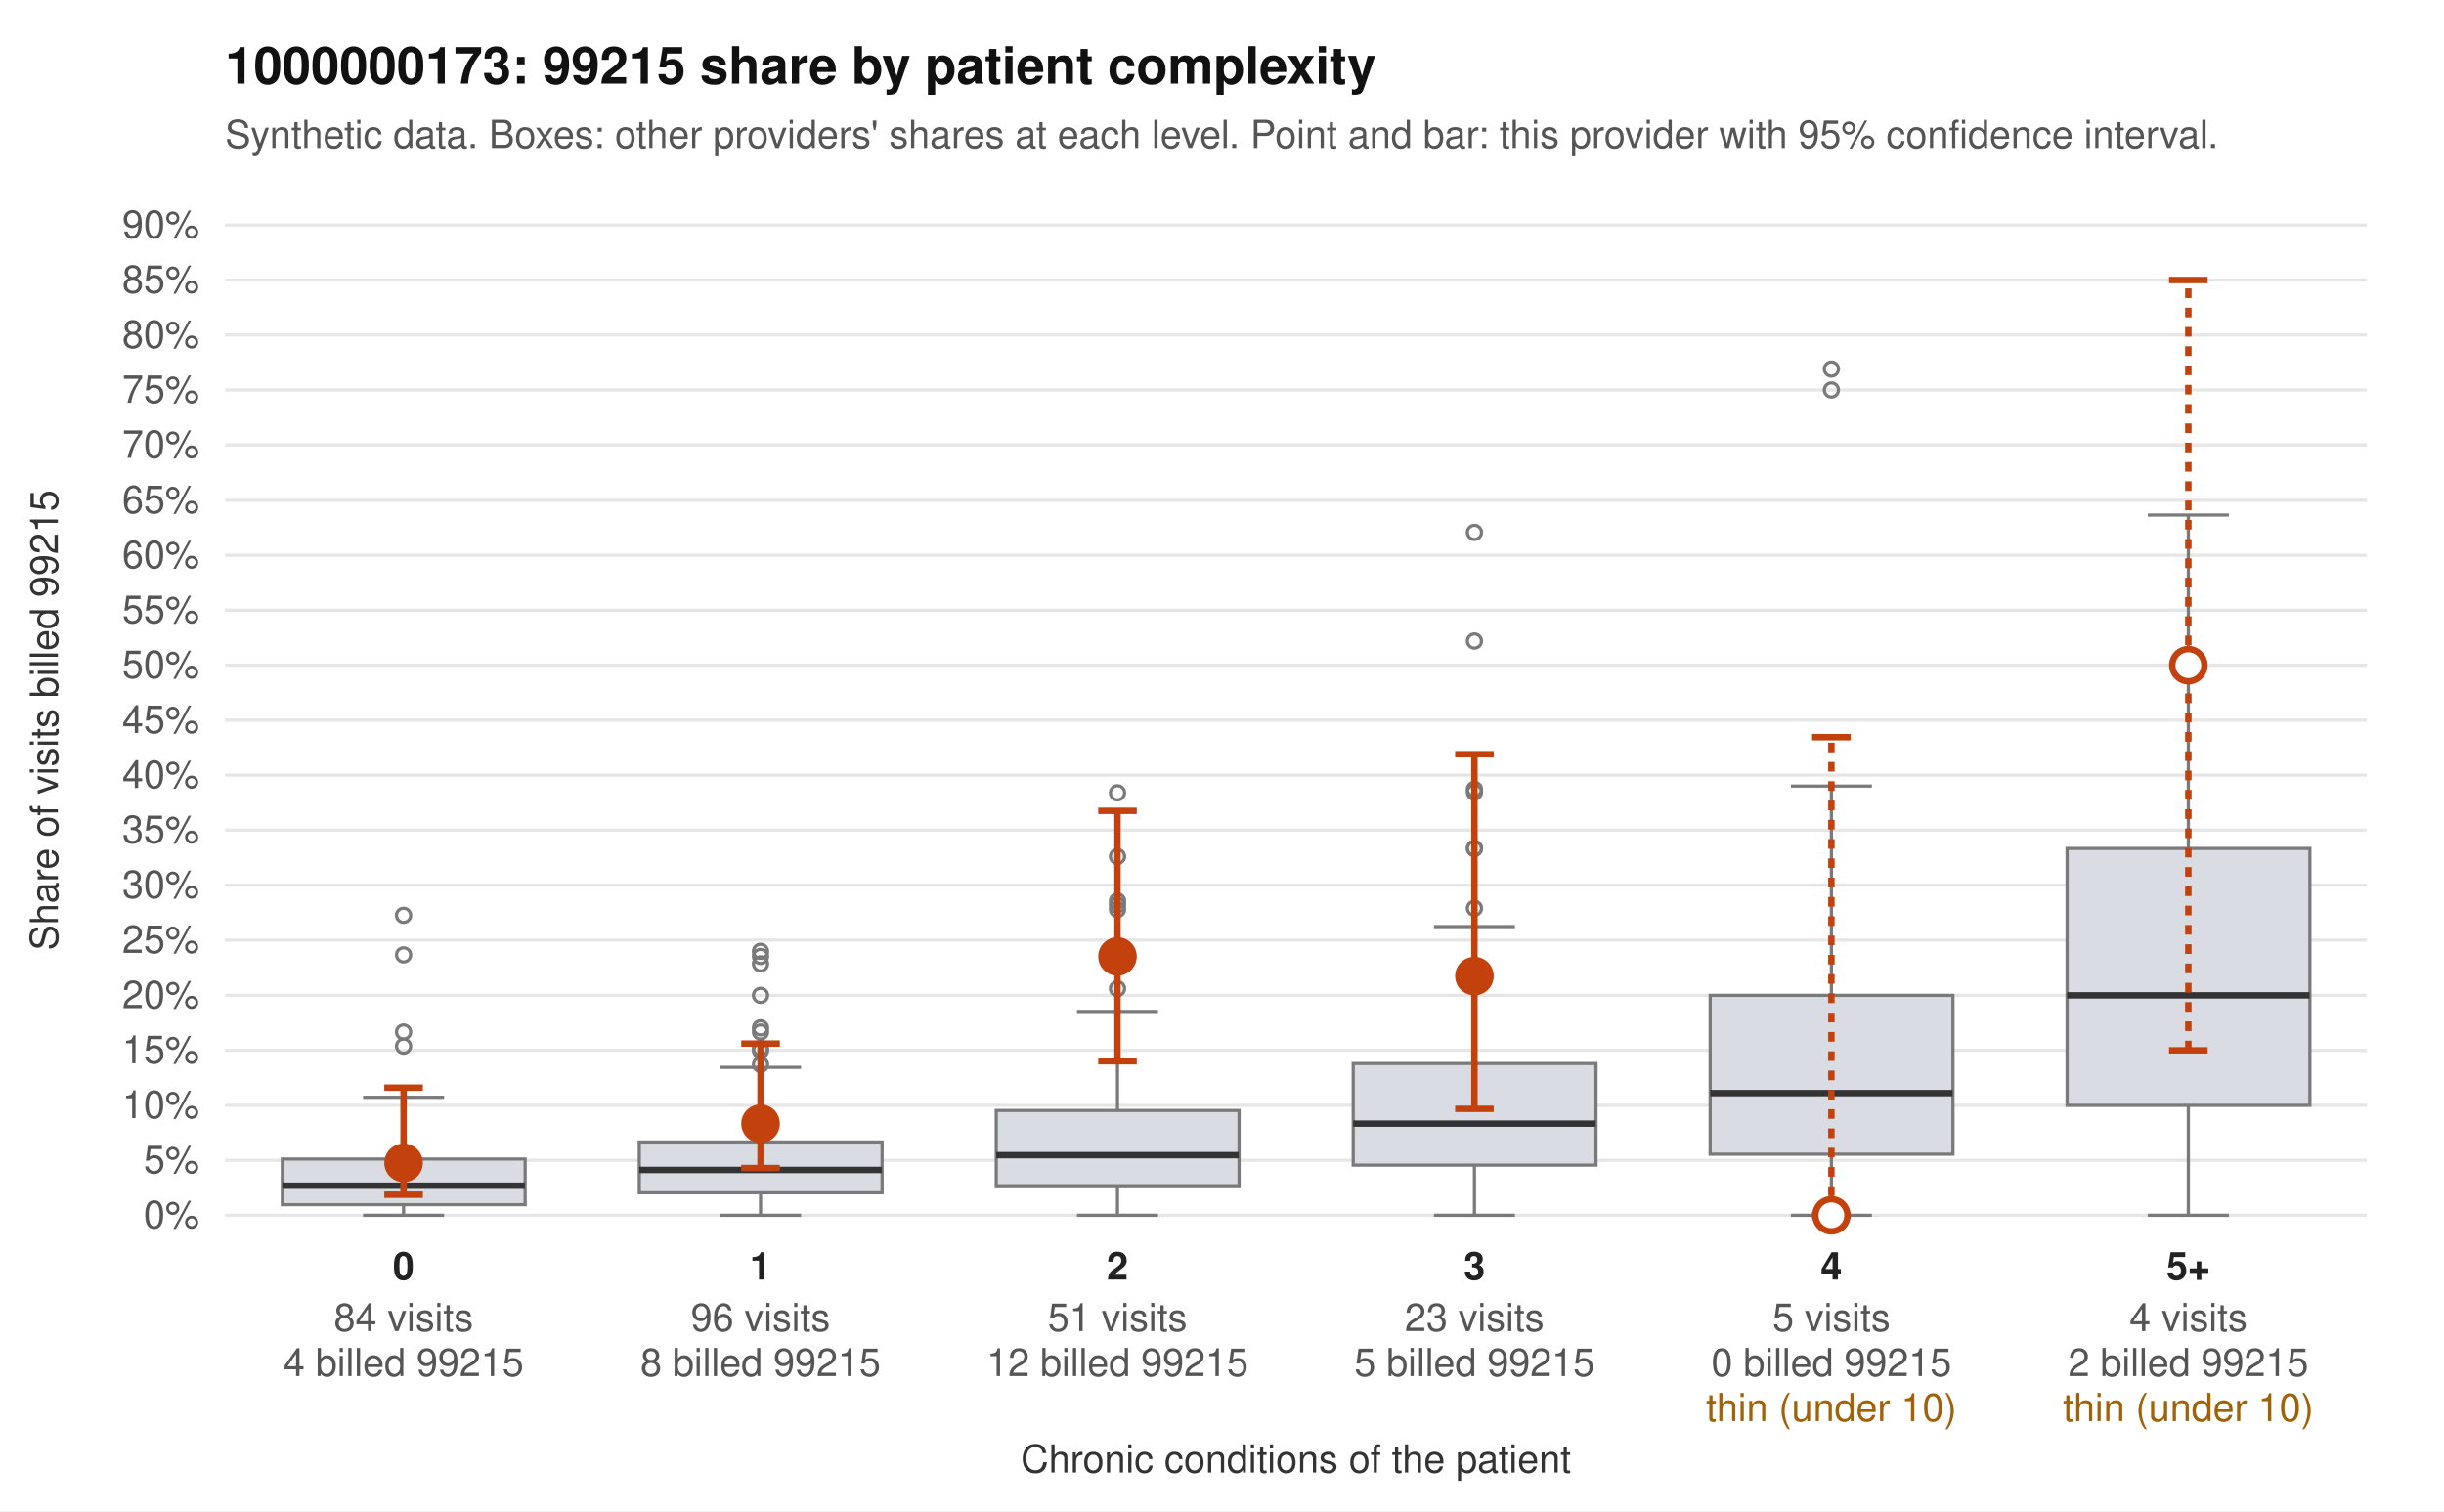
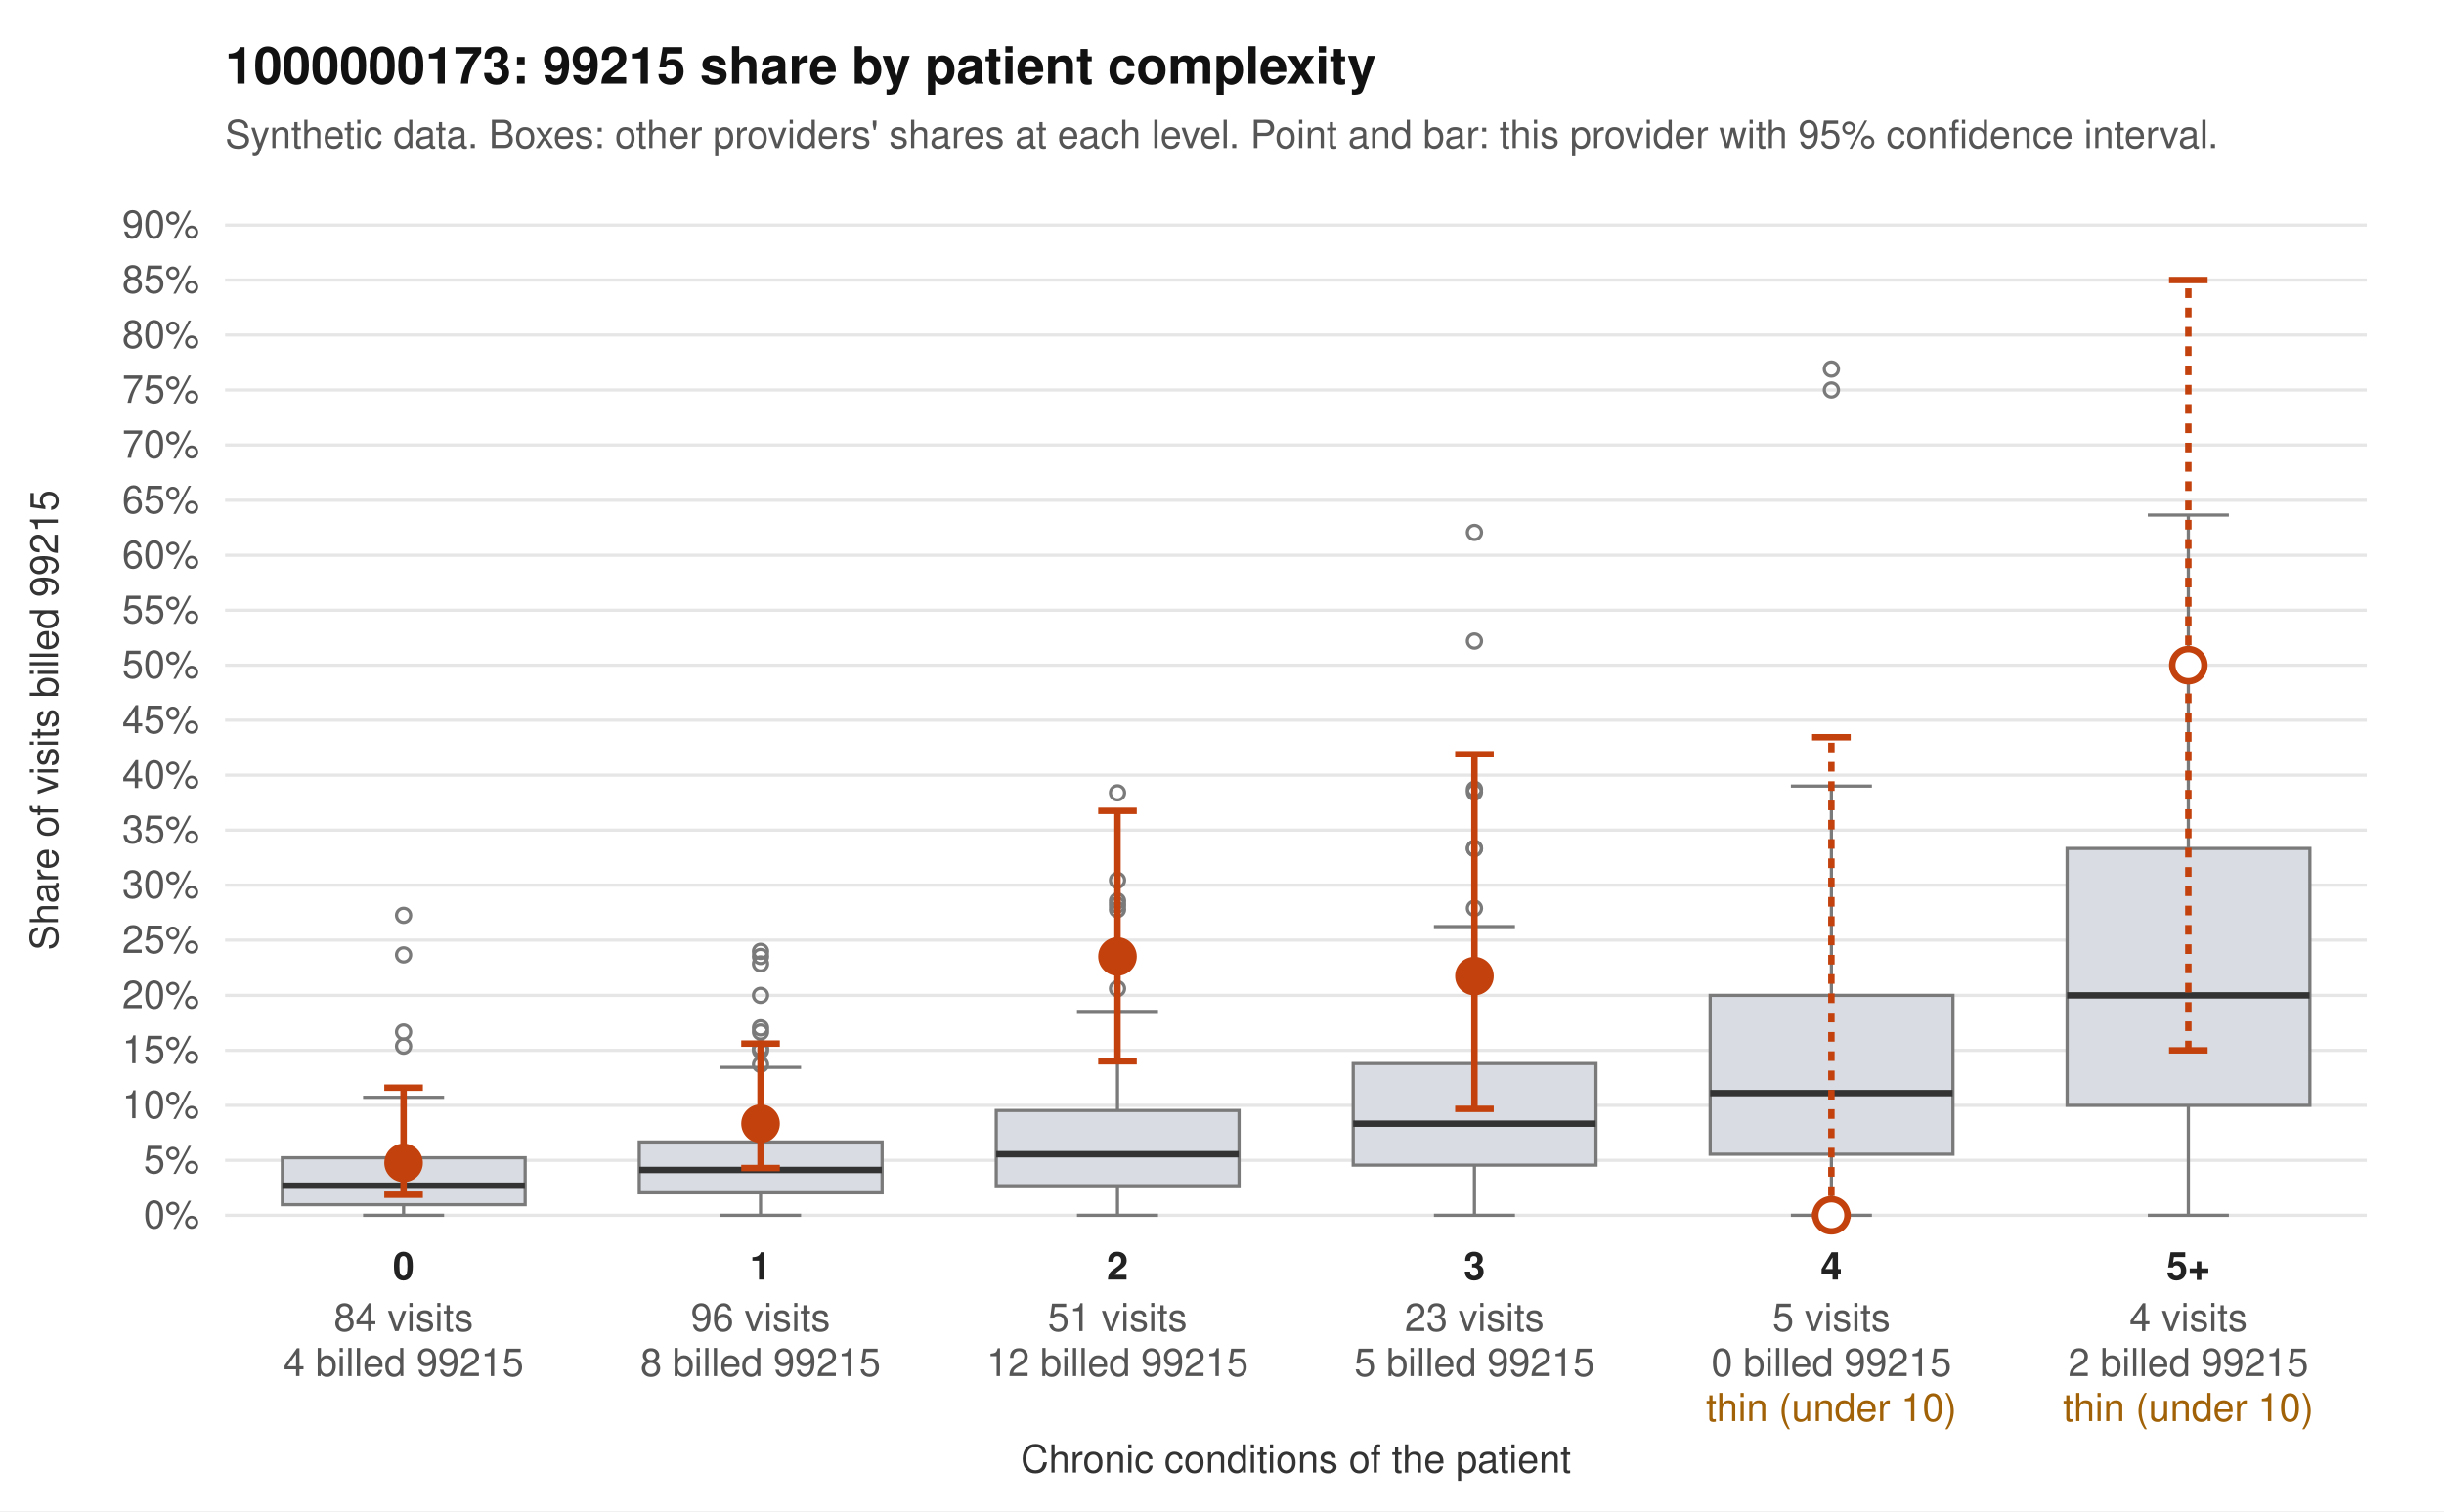
<svg xmlns="http://www.w3.org/2000/svg" viewBox="0 0 760 470" width="760" height="470" font-family="Helvetica, Arial, sans-serif" font-size="12">
  <rect width="760" height="470" fill="#ffffff" />
  <text x="70" y="26" font-size="16" font-weight="bold" fill="#111">1000000173: 99215 share by patient complexity</text>
  <text x="70" y="46" fill="#555">Synthetic data. Boxes: other providers' shares at each level. Point and bar: this provider with 95% confidence interval.</text>
  <line x1="70" y1="378.0" x2="736" y2="378.0" stroke="#e6e6e6" />
  <text x="62" y="382.0" text-anchor="end" fill="#555">0%</text>
  <line x1="70" y1="360.9" x2="736" y2="360.9" stroke="#e6e6e6" />
  <text x="62" y="364.9" text-anchor="end" fill="#555">5%</text>
  <line x1="70" y1="343.8" x2="736" y2="343.8" stroke="#e6e6e6" />
  <text x="62" y="347.8" text-anchor="end" fill="#555">10%</text>
  <line x1="70" y1="326.7" x2="736" y2="326.7" stroke="#e6e6e6" />
  <text x="62" y="330.7" text-anchor="end" fill="#555">15%</text>
  <line x1="70" y1="309.6" x2="736" y2="309.6" stroke="#e6e6e6" />
  <text x="62" y="313.6" text-anchor="end" fill="#555">20%</text>
  <line x1="70" y1="292.4" x2="736" y2="292.4" stroke="#e6e6e6" />
  <text x="62" y="296.4" text-anchor="end" fill="#555">25%</text>
  <line x1="70" y1="275.3" x2="736" y2="275.3" stroke="#e6e6e6" />
  <text x="62" y="279.3" text-anchor="end" fill="#555">30%</text>
  <line x1="70" y1="258.2" x2="736" y2="258.2" stroke="#e6e6e6" />
  <text x="62" y="262.2" text-anchor="end" fill="#555">35%</text>
  <line x1="70" y1="241.1" x2="736" y2="241.1" stroke="#e6e6e6" />
  <text x="62" y="245.1" text-anchor="end" fill="#555">40%</text>
  <line x1="70" y1="224.0" x2="736" y2="224.0" stroke="#e6e6e6" />
  <text x="62" y="228.0" text-anchor="end" fill="#555">45%</text>
  <line x1="70" y1="206.9" x2="736" y2="206.9" stroke="#e6e6e6" />
  <text x="62" y="210.9" text-anchor="end" fill="#555">50%</text>
  <line x1="70" y1="189.8" x2="736" y2="189.8" stroke="#e6e6e6" />
  <text x="62" y="193.8" text-anchor="end" fill="#555">55%</text>
  <line x1="70" y1="172.7" x2="736" y2="172.7" stroke="#e6e6e6" />
  <text x="62" y="176.7" text-anchor="end" fill="#555">60%</text>
  <line x1="70" y1="155.6" x2="736" y2="155.6" stroke="#e6e6e6" />
  <text x="62" y="159.6" text-anchor="end" fill="#555">65%</text>
  <line x1="70" y1="138.4" x2="736" y2="138.4" stroke="#e6e6e6" />
  <text x="62" y="142.4" text-anchor="end" fill="#555">70%</text>
  <line x1="70" y1="121.3" x2="736" y2="121.3" stroke="#e6e6e6" />
  <text x="62" y="125.3" text-anchor="end" fill="#555">75%</text>
  <line x1="70" y1="104.2" x2="736" y2="104.2" stroke="#e6e6e6" />
  <text x="62" y="108.2" text-anchor="end" fill="#555">80%</text>
  <line x1="70" y1="87.1" x2="736" y2="87.1" stroke="#e6e6e6" />
  <text x="62" y="91.1" text-anchor="end" fill="#555">85%</text>
  <line x1="70" y1="70.0" x2="736" y2="70.0" stroke="#e6e6e6" />
  <text x="62" y="74.0" text-anchor="end" fill="#555">90%</text>
  <text transform="translate(18 224.0) rotate(-90)" text-anchor="middle" fill="#333">Share of visits billed 99215</text>
  <line x1="125.5" y1="378.0" x2="125.5" y2="341.3" stroke="#7a7a7a" />
  <line x1="112.9" y1="378.0" x2="138.1" y2="378.0" stroke="#7a7a7a" />
  <line x1="112.9" y1="341.3" x2="138.1" y2="341.3" stroke="#7a7a7a" />
-   <rect x="87.8" y="360.5" width="75.5" height="14.2" fill="#d9dde3" stroke="#7a7a7a" />
+   <rect x="87.8" y="360.1" width="75.5" height="14.6" fill="#d9dde3" stroke="#7a7a7a" />
  <line x1="87.8" y1="368.8" x2="163.2" y2="368.8" stroke="#333" stroke-width="2" />
  <circle cx="125.5" cy="325.4" r="2.2" fill="none" stroke="#7a7a7a" />
  <circle cx="125.5" cy="321.0" r="2.2" fill="none" stroke="#7a7a7a" />
  <circle cx="125.5" cy="297.0" r="2.2" fill="none" stroke="#7a7a7a" />
  <circle cx="125.5" cy="284.7" r="2.2" fill="none" stroke="#7a7a7a" />
  <line x1="125.5" y1="371.6" x2="125.5" y2="338.3" stroke="#c2410c" stroke-width="2" />
  <line x1="119.5" y1="371.6" x2="131.5" y2="371.6" stroke="#c2410c" stroke-width="2" />
  <line x1="119.5" y1="338.3" x2="131.5" y2="338.3" stroke="#c2410c" stroke-width="2" />
  <circle cx="125.5" cy="361.7" r="5" fill="#c2410c" stroke="#c2410c" stroke-width="2" />
  <text x="125.5" y="398" text-anchor="middle" font-weight="bold" fill="#222">0</text>
  <text x="125.5" y="414" text-anchor="middle" fill="#555">84 visits</text>
  <text x="125.5" y="428" text-anchor="middle" fill="#555">4 billed 99215</text>
  <line x1="236.5" y1="378.0" x2="236.5" y2="332.0" stroke="#7a7a7a" />
  <line x1="223.9" y1="378.0" x2="249.1" y2="378.0" stroke="#7a7a7a" />
  <line x1="223.9" y1="332.0" x2="249.1" y2="332.0" stroke="#7a7a7a" />
  <rect x="198.8" y="355.2" width="75.5" height="15.8" fill="#d9dde3" stroke="#7a7a7a" />
  <line x1="198.8" y1="363.9" x2="274.2" y2="363.9" stroke="#333" stroke-width="2" />
  <circle cx="236.5" cy="331.1" r="2.2" fill="none" stroke="#7a7a7a" />
  <circle cx="236.5" cy="326.8" r="2.2" fill="none" stroke="#7a7a7a" />
  <circle cx="236.5" cy="326.1" r="2.2" fill="none" stroke="#7a7a7a" />
  <circle cx="236.5" cy="321.0" r="2.2" fill="none" stroke="#7a7a7a" />
  <circle cx="236.5" cy="319.7" r="2.2" fill="none" stroke="#7a7a7a" />
  <circle cx="236.5" cy="309.6" r="2.2" fill="none" stroke="#7a7a7a" />
  <circle cx="236.5" cy="299.8" r="2.2" fill="none" stroke="#7a7a7a" />
  <circle cx="236.5" cy="297.5" r="2.2" fill="none" stroke="#7a7a7a" />
  <circle cx="236.5" cy="295.9" r="2.2" fill="none" stroke="#7a7a7a" />
  <line x1="236.5" y1="363.3" x2="236.5" y2="324.6" stroke="#c2410c" stroke-width="2" />
  <line x1="230.5" y1="363.3" x2="242.5" y2="363.3" stroke="#c2410c" stroke-width="2" />
  <line x1="230.5" y1="324.6" x2="242.5" y2="324.6" stroke="#c2410c" stroke-width="2" />
  <circle cx="236.5" cy="349.5" r="5" fill="#c2410c" stroke="#c2410c" stroke-width="2" />
  <text x="236.5" y="398" text-anchor="middle" font-weight="bold" fill="#222">1</text>
  <text x="236.5" y="414" text-anchor="middle" fill="#555">96 visits</text>
  <text x="236.5" y="428" text-anchor="middle" fill="#555">8 billed 99215</text>
  <line x1="347.5" y1="378.0" x2="347.5" y2="314.6" stroke="#7a7a7a" />
  <line x1="334.9" y1="378.0" x2="360.1" y2="378.0" stroke="#7a7a7a" />
  <line x1="334.9" y1="314.6" x2="360.1" y2="314.6" stroke="#7a7a7a" />
  <rect x="309.8" y="345.4" width="75.5" height="23.4" fill="#d9dde3" stroke="#7a7a7a" />
-   <line x1="309.8" y1="359.3" x2="385.2" y2="359.3" stroke="#333" stroke-width="2" />
+   <line x1="309.8" y1="359.0" x2="385.2" y2="359.0" stroke="#333" stroke-width="2" />
  <circle cx="347.5" cy="307.5" r="2.2" fill="none" stroke="#7a7a7a" />
  <circle cx="347.5" cy="282.9" r="2.2" fill="none" stroke="#7a7a7a" />
  <circle cx="347.5" cy="281.5" r="2.2" fill="none" stroke="#7a7a7a" />
  <circle cx="347.5" cy="280.2" r="2.2" fill="none" stroke="#7a7a7a" />
-   <circle cx="347.5" cy="266.4" r="2.2" fill="none" stroke="#7a7a7a" />
+   <circle cx="347.5" cy="273.8" r="2.2" fill="none" stroke="#7a7a7a" />
  <circle cx="347.5" cy="246.6" r="2.2" fill="none" stroke="#7a7a7a" />
  <line x1="347.5" y1="330.1" x2="347.5" y2="252.2" stroke="#c2410c" stroke-width="2" />
  <line x1="341.5" y1="330.1" x2="353.5" y2="330.1" stroke="#c2410c" stroke-width="2" />
  <line x1="341.5" y1="252.2" x2="353.5" y2="252.2" stroke="#c2410c" stroke-width="2" />
  <circle cx="347.5" cy="297.5" r="5" fill="#c2410c" stroke="#c2410c" stroke-width="2" />
  <text x="347.5" y="398" text-anchor="middle" font-weight="bold" fill="#222">2</text>
  <text x="347.5" y="414" text-anchor="middle" fill="#555">51 visits</text>
  <text x="347.5" y="428" text-anchor="middle" fill="#555">12 billed 99215</text>
  <line x1="458.5" y1="378.0" x2="458.5" y2="288.2" stroke="#7a7a7a" />
  <line x1="445.9" y1="378.0" x2="471.1" y2="378.0" stroke="#7a7a7a" />
  <line x1="445.9" y1="288.2" x2="471.1" y2="288.2" stroke="#7a7a7a" />
  <rect x="420.8" y="330.8" width="75.5" height="31.6" fill="#d9dde3" stroke="#7a7a7a" />
  <line x1="420.8" y1="349.5" x2="496.2" y2="349.5" stroke="#333" stroke-width="2" />
  <circle cx="458.5" cy="282.5" r="2.2" fill="none" stroke="#7a7a7a" />
  <circle cx="458.5" cy="263.9" r="2.2" fill="none" stroke="#7a7a7a" />
  <circle cx="458.5" cy="263.9" r="2.2" fill="none" stroke="#7a7a7a" />
  <circle cx="458.5" cy="246.4" r="2.2" fill="none" stroke="#7a7a7a" />
  <circle cx="458.5" cy="245.5" r="2.2" fill="none" stroke="#7a7a7a" />
  <circle cx="458.5" cy="199.4" r="2.2" fill="none" stroke="#7a7a7a" />
  <circle cx="458.5" cy="165.6" r="2.2" fill="none" stroke="#7a7a7a" />
  <line x1="458.5" y1="344.9" x2="458.5" y2="234.6" stroke="#c2410c" stroke-width="2" />
  <line x1="452.5" y1="344.9" x2="464.5" y2="344.9" stroke="#c2410c" stroke-width="2" />
  <line x1="452.5" y1="234.6" x2="464.5" y2="234.6" stroke="#c2410c" stroke-width="2" />
  <circle cx="458.5" cy="303.6" r="5" fill="#c2410c" stroke="#c2410c" stroke-width="2" />
  <text x="458.5" y="398" text-anchor="middle" font-weight="bold" fill="#222">3</text>
  <text x="458.5" y="414" text-anchor="middle" fill="#555">23 visits</text>
  <text x="458.5" y="428" text-anchor="middle" fill="#555">5 billed 99215</text>
  <line x1="569.5" y1="378.0" x2="569.5" y2="244.5" stroke="#7a7a7a" />
  <line x1="556.9" y1="378.0" x2="582.1" y2="378.0" stroke="#7a7a7a" />
  <line x1="556.9" y1="244.5" x2="582.1" y2="244.5" stroke="#7a7a7a" />
  <rect x="531.8" y="309.6" width="75.5" height="49.4" fill="#d9dde3" stroke="#7a7a7a" />
  <line x1="531.8" y1="340.0" x2="607.2" y2="340.0" stroke="#333" stroke-width="2" />
  <circle cx="569.5" cy="121.3" r="2.2" fill="none" stroke="#7a7a7a" />
  <circle cx="569.5" cy="114.8" r="2.2" fill="none" stroke="#7a7a7a" />
  <line x1="569.5" y1="378.0" x2="569.5" y2="229.3" stroke="#c2410c" stroke-width="2" stroke-dasharray="3 3" />
  <line x1="563.5" y1="378.0" x2="575.5" y2="378.0" stroke="#c2410c" stroke-width="2" />
  <line x1="563.5" y1="229.3" x2="575.5" y2="229.3" stroke="#c2410c" stroke-width="2" />
  <circle cx="569.5" cy="378.0" r="5" fill="#ffffff" stroke="#c2410c" stroke-width="2" />
  <text x="569.5" y="398" text-anchor="middle" font-weight="bold" fill="#222">4</text>
  <text x="569.5" y="414" text-anchor="middle" fill="#555">5 visits</text>
  <text x="569.5" y="428" text-anchor="middle" fill="#555">0 billed 99215</text>
  <text x="569.5" y="442" text-anchor="middle" fill="#a16207">thin (under 10)</text>
  <line x1="680.5" y1="378.0" x2="680.5" y2="160.2" stroke="#7a7a7a" />
  <line x1="667.9" y1="378.0" x2="693.1" y2="378.0" stroke="#7a7a7a" />
  <line x1="667.9" y1="160.2" x2="693.1" y2="160.2" stroke="#7a7a7a" />
  <rect x="642.8" y="263.9" width="75.5" height="79.9" fill="#d9dde3" stroke="#7a7a7a" />
  <line x1="642.8" y1="309.6" x2="718.2" y2="309.6" stroke="#333" stroke-width="2" />
  <line x1="680.5" y1="326.7" x2="680.5" y2="87.1" stroke="#c2410c" stroke-width="2" stroke-dasharray="3 3" />
  <line x1="674.5" y1="326.7" x2="686.5" y2="326.7" stroke="#c2410c" stroke-width="2" />
  <line x1="674.5" y1="87.1" x2="686.5" y2="87.1" stroke="#c2410c" stroke-width="2" />
  <circle cx="680.5" cy="206.9" r="5" fill="#ffffff" stroke="#c2410c" stroke-width="2" />
  <text x="680.5" y="398" text-anchor="middle" font-weight="bold" fill="#222">5+</text>
  <text x="680.5" y="414" text-anchor="middle" fill="#555">4 visits</text>
  <text x="680.5" y="428" text-anchor="middle" fill="#555">2 billed 99215</text>
  <text x="680.5" y="442" text-anchor="middle" fill="#a16207">thin (under 10)</text>
  <text x="403.0" y="458" text-anchor="middle" fill="#333">Chronic conditions of the patient</text>
</svg>
